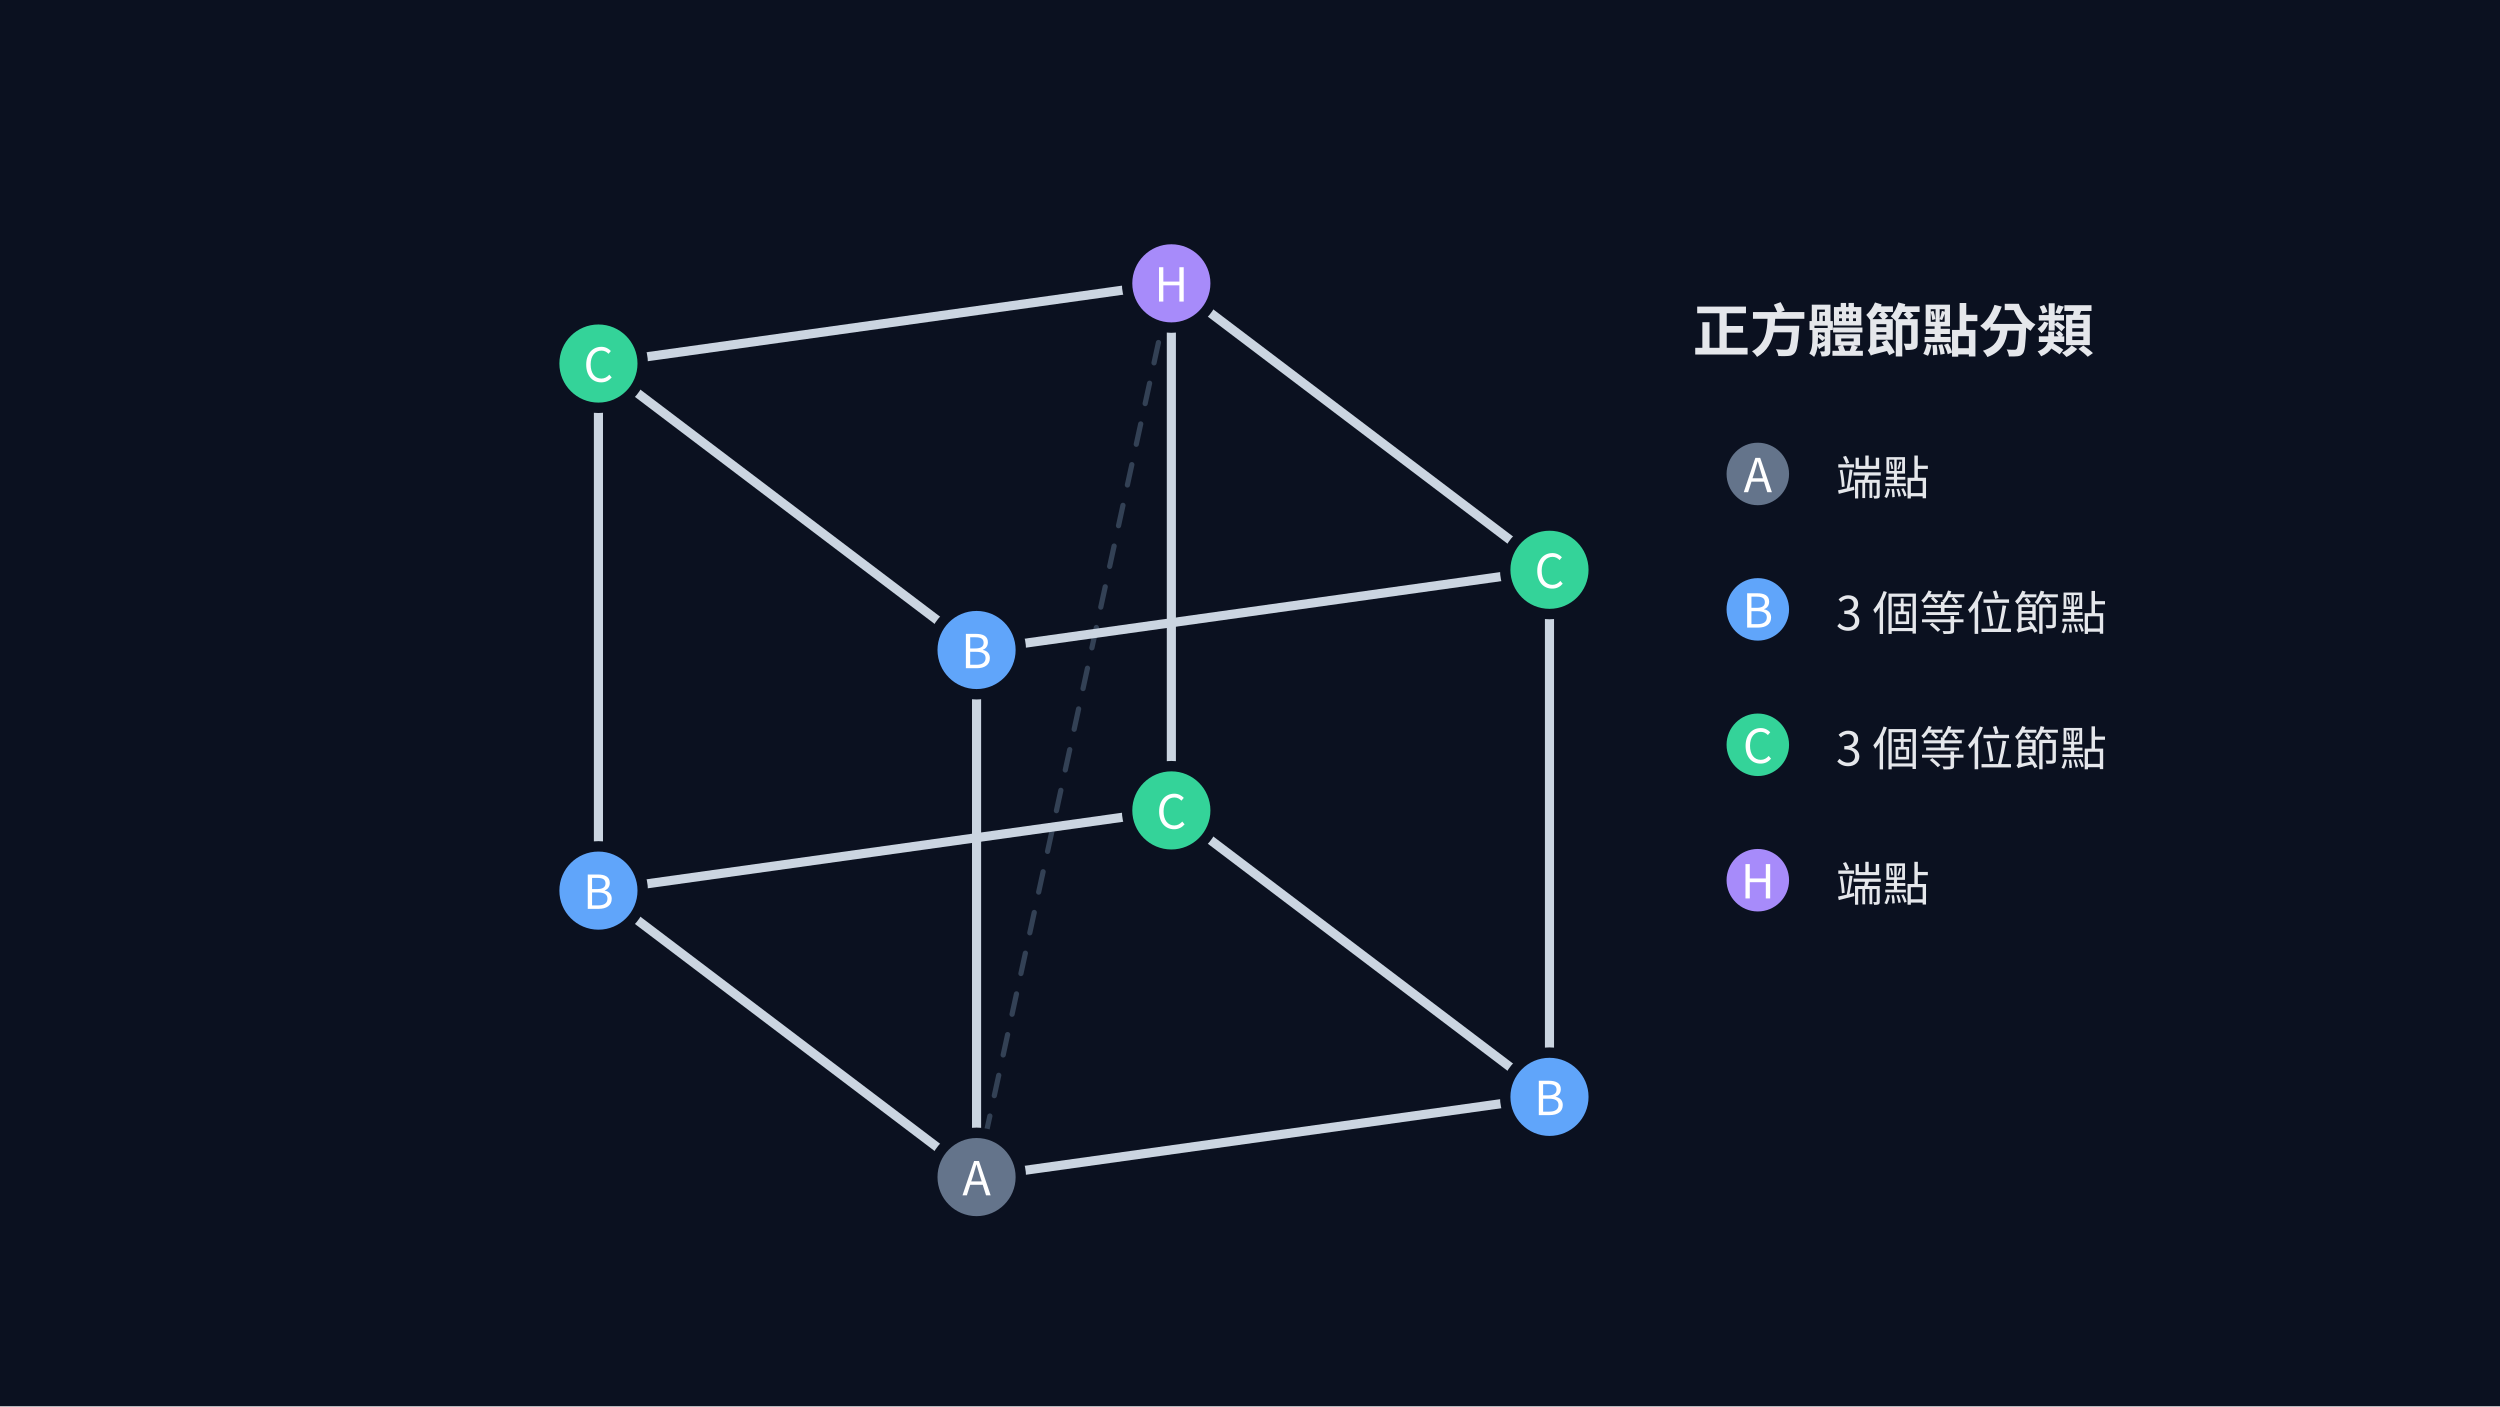
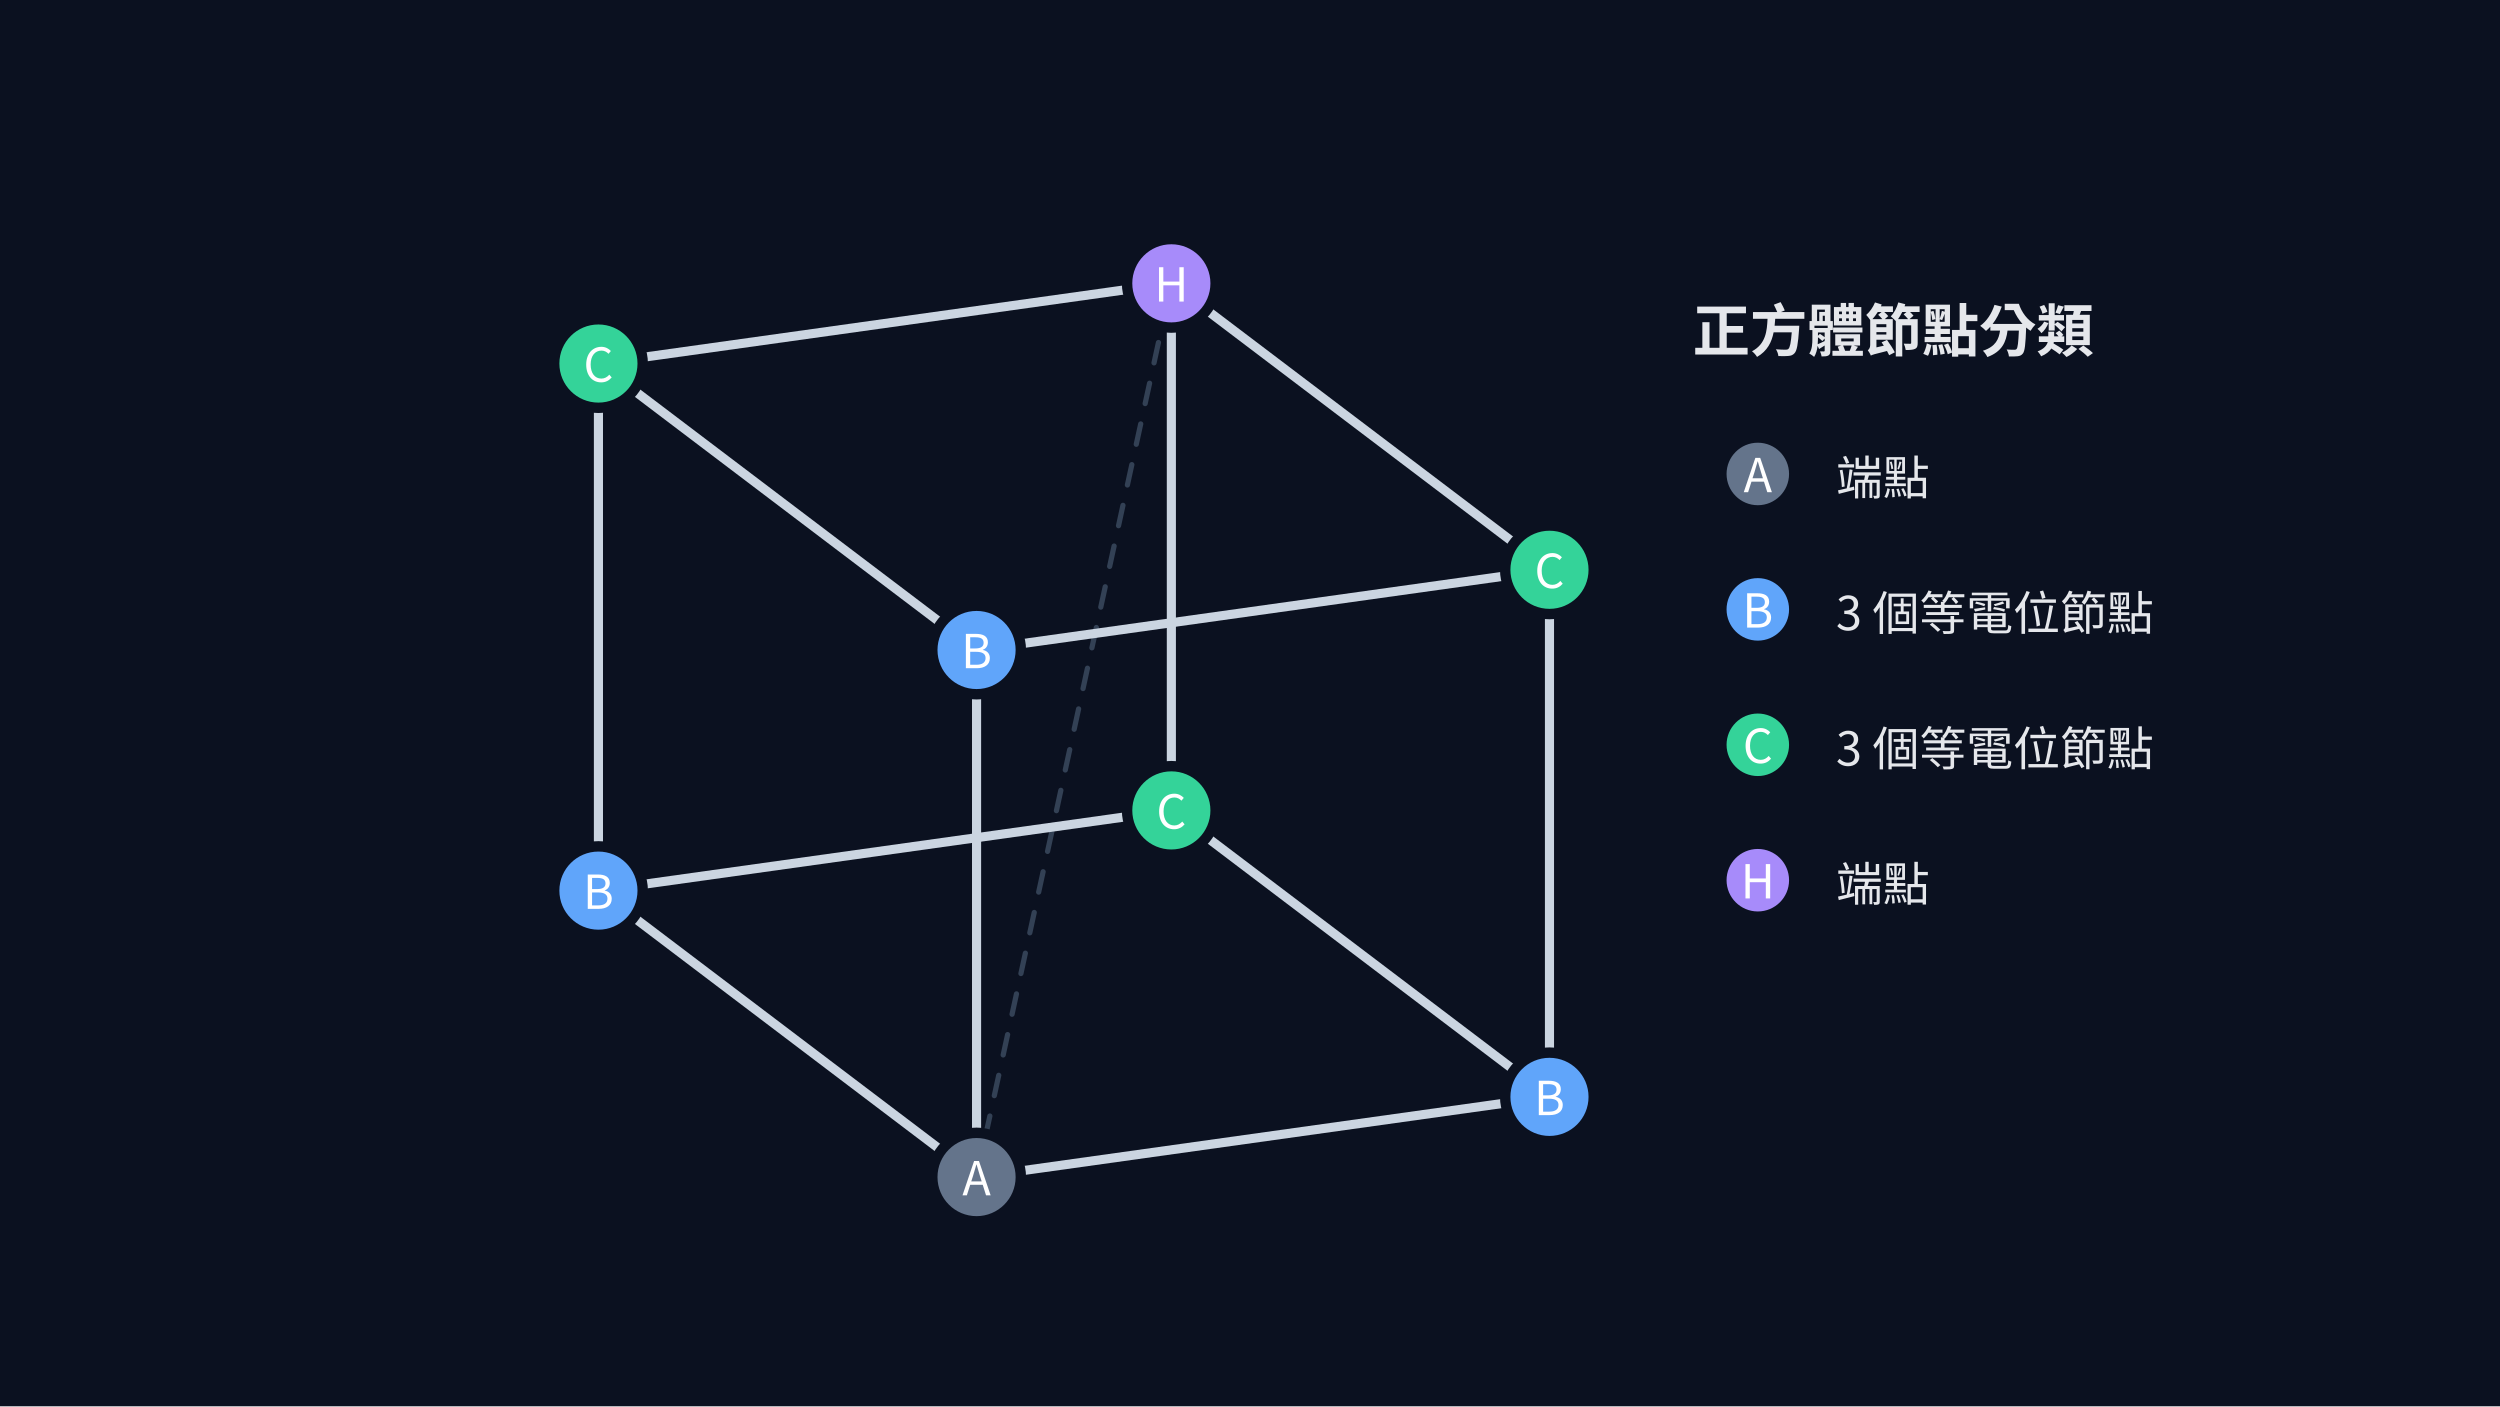
<svg xmlns="http://www.w3.org/2000/svg" width="960" height="540" viewBox="0 0 960 540" role="img" aria-labelledby="title">
  <defs>
    <marker id="arrow" viewBox="0 0 10 10" refX="8.5" refY="5" markerWidth="7" markerHeight="7" orient="auto-start-reverse">
      <path d="M 0 0 L 10 5 L 0 10 z" fill="#60a5fa" />
    </marker>
    <marker id="arrow2" viewBox="0 0 10 10" refX="8.5" refY="5" markerWidth="7" markerHeight="7" orient="auto-start-reverse">
      <path d="M 0 0 L 10 5 L 0 10 z" fill="#f59e0b" />
    </marker>
    <marker id="arrow-edge" viewBox="0 0 10 10" refX="8.5" refY="5" markerWidth="7" markerHeight="7" orient="auto-start-reverse">
      <path d="M 0 0 L 10 5 L 0 10 z" fill="#cbd5e1" />
    </marker>
    <marker id="arrow-warn" viewBox="0 0 10 10" refX="8.5" refY="5" markerWidth="7" markerHeight="7" orient="auto-start-reverse">
      <path d="M 0 0 L 10 5 L 0 10 z" fill="#f87171" />
    </marker>
  </defs>
  <style>
    text {
      font-family: "Noto Sans TC", "Noto Sans CJK TC", -apple-system, BlinkMacSystemFont, "Segoe UI", sans-serif;
      fill: #e5e7eb;
    }
    .label { font-size: 22px; font-weight: 700; }
    .small { font-size: 18px; }
    .tiny { font-size: 15px; }
    .math { font-size: 24px; font-weight: 650; }
    .muted { fill: #9aa7b8; }
    .edge { stroke: #cbd5e1; stroke-width: 4; stroke-linecap: round; stroke-linejoin: round; fill: none; }
    .thin { stroke: #334155; stroke-width: 2; stroke-linecap: round; stroke-linejoin: round; fill: none; }
    .dash { stroke-dasharray: 8 8; }
    .panel { fill: #111827; stroke: #334155; stroke-width: 2; }
    .panel2 { fill: #1e293b; stroke: #334155; stroke-width: 2; }
  </style>
  <rect width="960" height="540" fill="#0b1120" />
  <g transform="translate(15,-8)">
    <line x1="360.0" y1="460.0" x2="434.8" y2="116.8" class="thin dash" />
    <line x1="360.0" y1="460.0" x2="580.0" y2="429.2" stroke="#cbd5e1" stroke-width="3.5" stroke-linecap="round" stroke-linejoin="round" />
    <line x1="360.0" y1="460.0" x2="214.8" y2="350.0" stroke="#cbd5e1" stroke-width="3.5" stroke-linecap="round" stroke-linejoin="round" />
    <line x1="360.0" y1="460.0" x2="360.0" y2="257.6" stroke="#cbd5e1" stroke-width="3.5" stroke-linecap="round" stroke-linejoin="round" />
    <line x1="360.0" y1="257.6" x2="580.0" y2="226.8" stroke="#cbd5e1" stroke-width="3.5" stroke-linecap="round" stroke-linejoin="round" />
    <line x1="360.0" y1="257.6" x2="214.8" y2="147.6" stroke="#cbd5e1" stroke-width="3.5" stroke-linecap="round" stroke-linejoin="round" />
    <line x1="214.8" y1="350.0" x2="434.8" y2="319.2" stroke="#cbd5e1" stroke-width="3.5" stroke-linecap="round" stroke-linejoin="round" />
    <line x1="214.8" y1="350.0" x2="214.8" y2="147.6" stroke="#cbd5e1" stroke-width="3.5" stroke-linecap="round" stroke-linejoin="round" />
    <line x1="214.8" y1="147.6" x2="434.8" y2="116.8" stroke="#cbd5e1" stroke-width="3.5" stroke-linecap="round" stroke-linejoin="round" />
    <line x1="580.0" y1="429.2" x2="434.8" y2="319.2" stroke="#cbd5e1" stroke-width="3.5" stroke-linecap="round" stroke-linejoin="round" />
    <line x1="580.0" y1="429.2" x2="580.0" y2="226.8" stroke="#cbd5e1" stroke-width="3.5" stroke-linecap="round" stroke-linejoin="round" />
    <line x1="580.0" y1="226.8" x2="434.8" y2="116.8" stroke="#cbd5e1" stroke-width="3.5" stroke-linecap="round" stroke-linejoin="round" />
    <line x1="434.8" y1="319.2" x2="434.8" y2="116.8" stroke="#cbd5e1" stroke-width="3.5" stroke-linecap="round" stroke-linejoin="round" />
    <g>
      <circle cx="214.8" cy="147.6" r="17" fill="#34d399" stroke="#0b1120" stroke-width="4" />
      <text x="214.8" y="154.6" class="small" text-anchor="middle" style="fill:white">C</text>
    </g>
    <g>
      <circle cx="434.8" cy="116.8" r="17" fill="#a78bfa" stroke="#0b1120" stroke-width="4" />
      <text x="434.8" y="123.8" class="small" text-anchor="middle" style="fill:white">H</text>
    </g>
    <g>
      <circle cx="360.0" cy="257.6" r="17" fill="#60a5fa" stroke="#0b1120" stroke-width="4" />
      <text x="360.0" y="264.6" class="small" text-anchor="middle" style="fill:white">B</text>
    </g>
    <g>
      <circle cx="580.0" cy="226.8" r="17" fill="#34d399" stroke="#0b1120" stroke-width="4" />
      <text x="580.0" y="233.8" class="small" text-anchor="middle" style="fill:white">C</text>
    </g>
    <g>
      <circle cx="214.8" cy="350.0" r="17" fill="#60a5fa" stroke="#0b1120" stroke-width="4" />
      <text x="214.8" y="357.0" class="small" text-anchor="middle" style="fill:white">B</text>
    </g>
    <g>
      <circle cx="434.8" cy="319.2" r="17" fill="#34d399" stroke="#0b1120" stroke-width="4" />
      <text x="434.8" y="326.2" class="small" text-anchor="middle" style="fill:white">C</text>
    </g>
    <g>
      <circle cx="360.0" cy="460.0" r="17" fill="#64748b" stroke="#0b1120" stroke-width="4" />
      <text x="360.0" y="467.0" class="small" text-anchor="middle" style="fill:white">A</text>
    </g>
    <g>
      <circle cx="580.0" cy="429.2" r="17" fill="#60a5fa" stroke="#0b1120" stroke-width="4" />
      <text x="580.0" y="436.2" class="small" text-anchor="middle" style="fill:white">B</text>
    </g>
  </g>
  <text x="650.0" y="135.0" class="label" text-anchor="start">正方體節點分類</text>
  <g>
    <circle cx="675.0" cy="182.0" r="14" fill="#64748b" stroke="#0b1120" stroke-width="4" />
    <text x="675.0" y="189.0" class="small" text-anchor="middle" style="fill:white">A</text>
  </g>
  <text x="705.0" y="190.0" class="small" text-anchor="start">端點</text>
  <g>
    <circle cx="675.0" cy="234.0" r="14" fill="#60a5fa" stroke="#0b1120" stroke-width="4" />
    <text x="675.0" y="241.0" class="small" text-anchor="middle" style="fill:white">B</text>
  </g>
-   <text x="705.0" y="242.0" class="small" text-anchor="start">3 個等位節點</text>
+   <text x="705.0" y="242.0" class="small" text-anchor="start">3 個等電位節點</text>
  <g>
    <circle cx="675.0" cy="286.0" r="14" fill="#34d399" stroke="#0b1120" stroke-width="4" />
    <text x="675.0" y="293.0" class="small" text-anchor="middle" style="fill:white">C</text>
  </g>
-   <text x="705.0" y="294.0" class="small" text-anchor="start">3 個等位節點</text>
+   <text x="705.0" y="294.0" class="small" text-anchor="start">3 個等電位節點</text>
  <g>
    <circle cx="675.0" cy="338.0" r="14" fill="#a78bfa" stroke="#0b1120" stroke-width="4" />
    <text x="675.0" y="345.0" class="small" text-anchor="middle" style="fill:white">H</text>
  </g>
  <text x="705.0" y="346.0" class="small" text-anchor="start">端點</text>
</svg>
